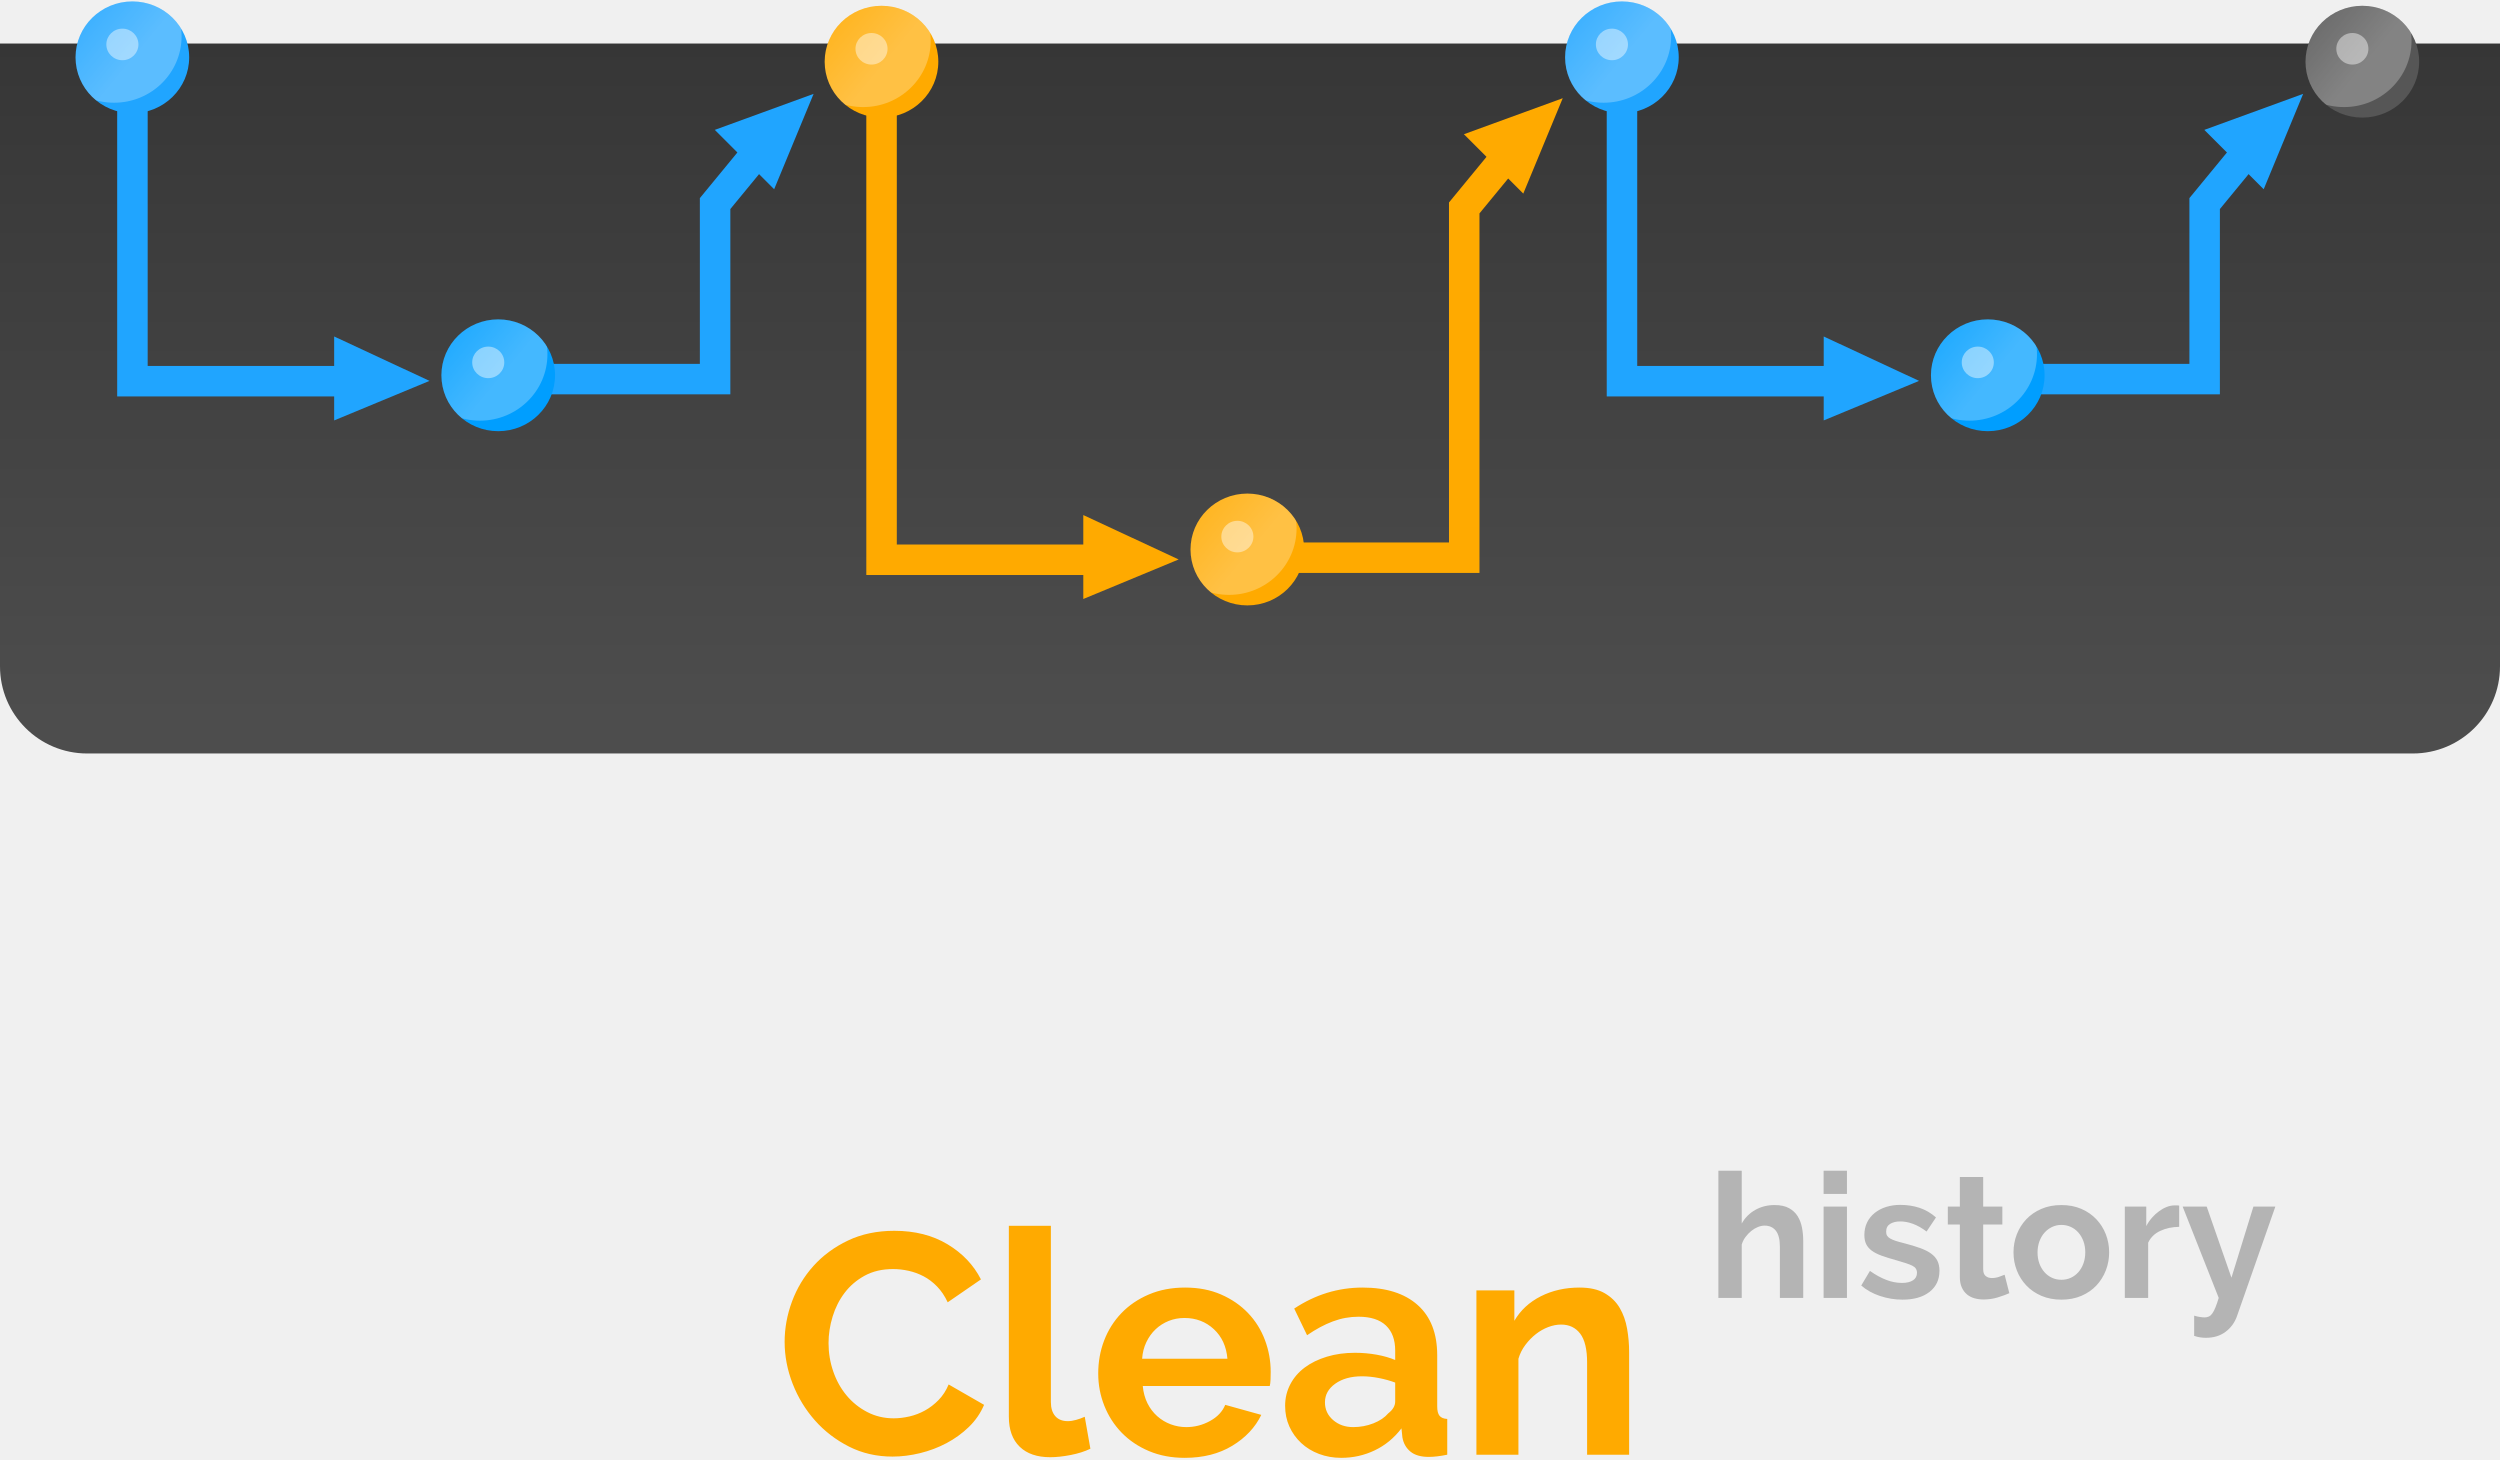
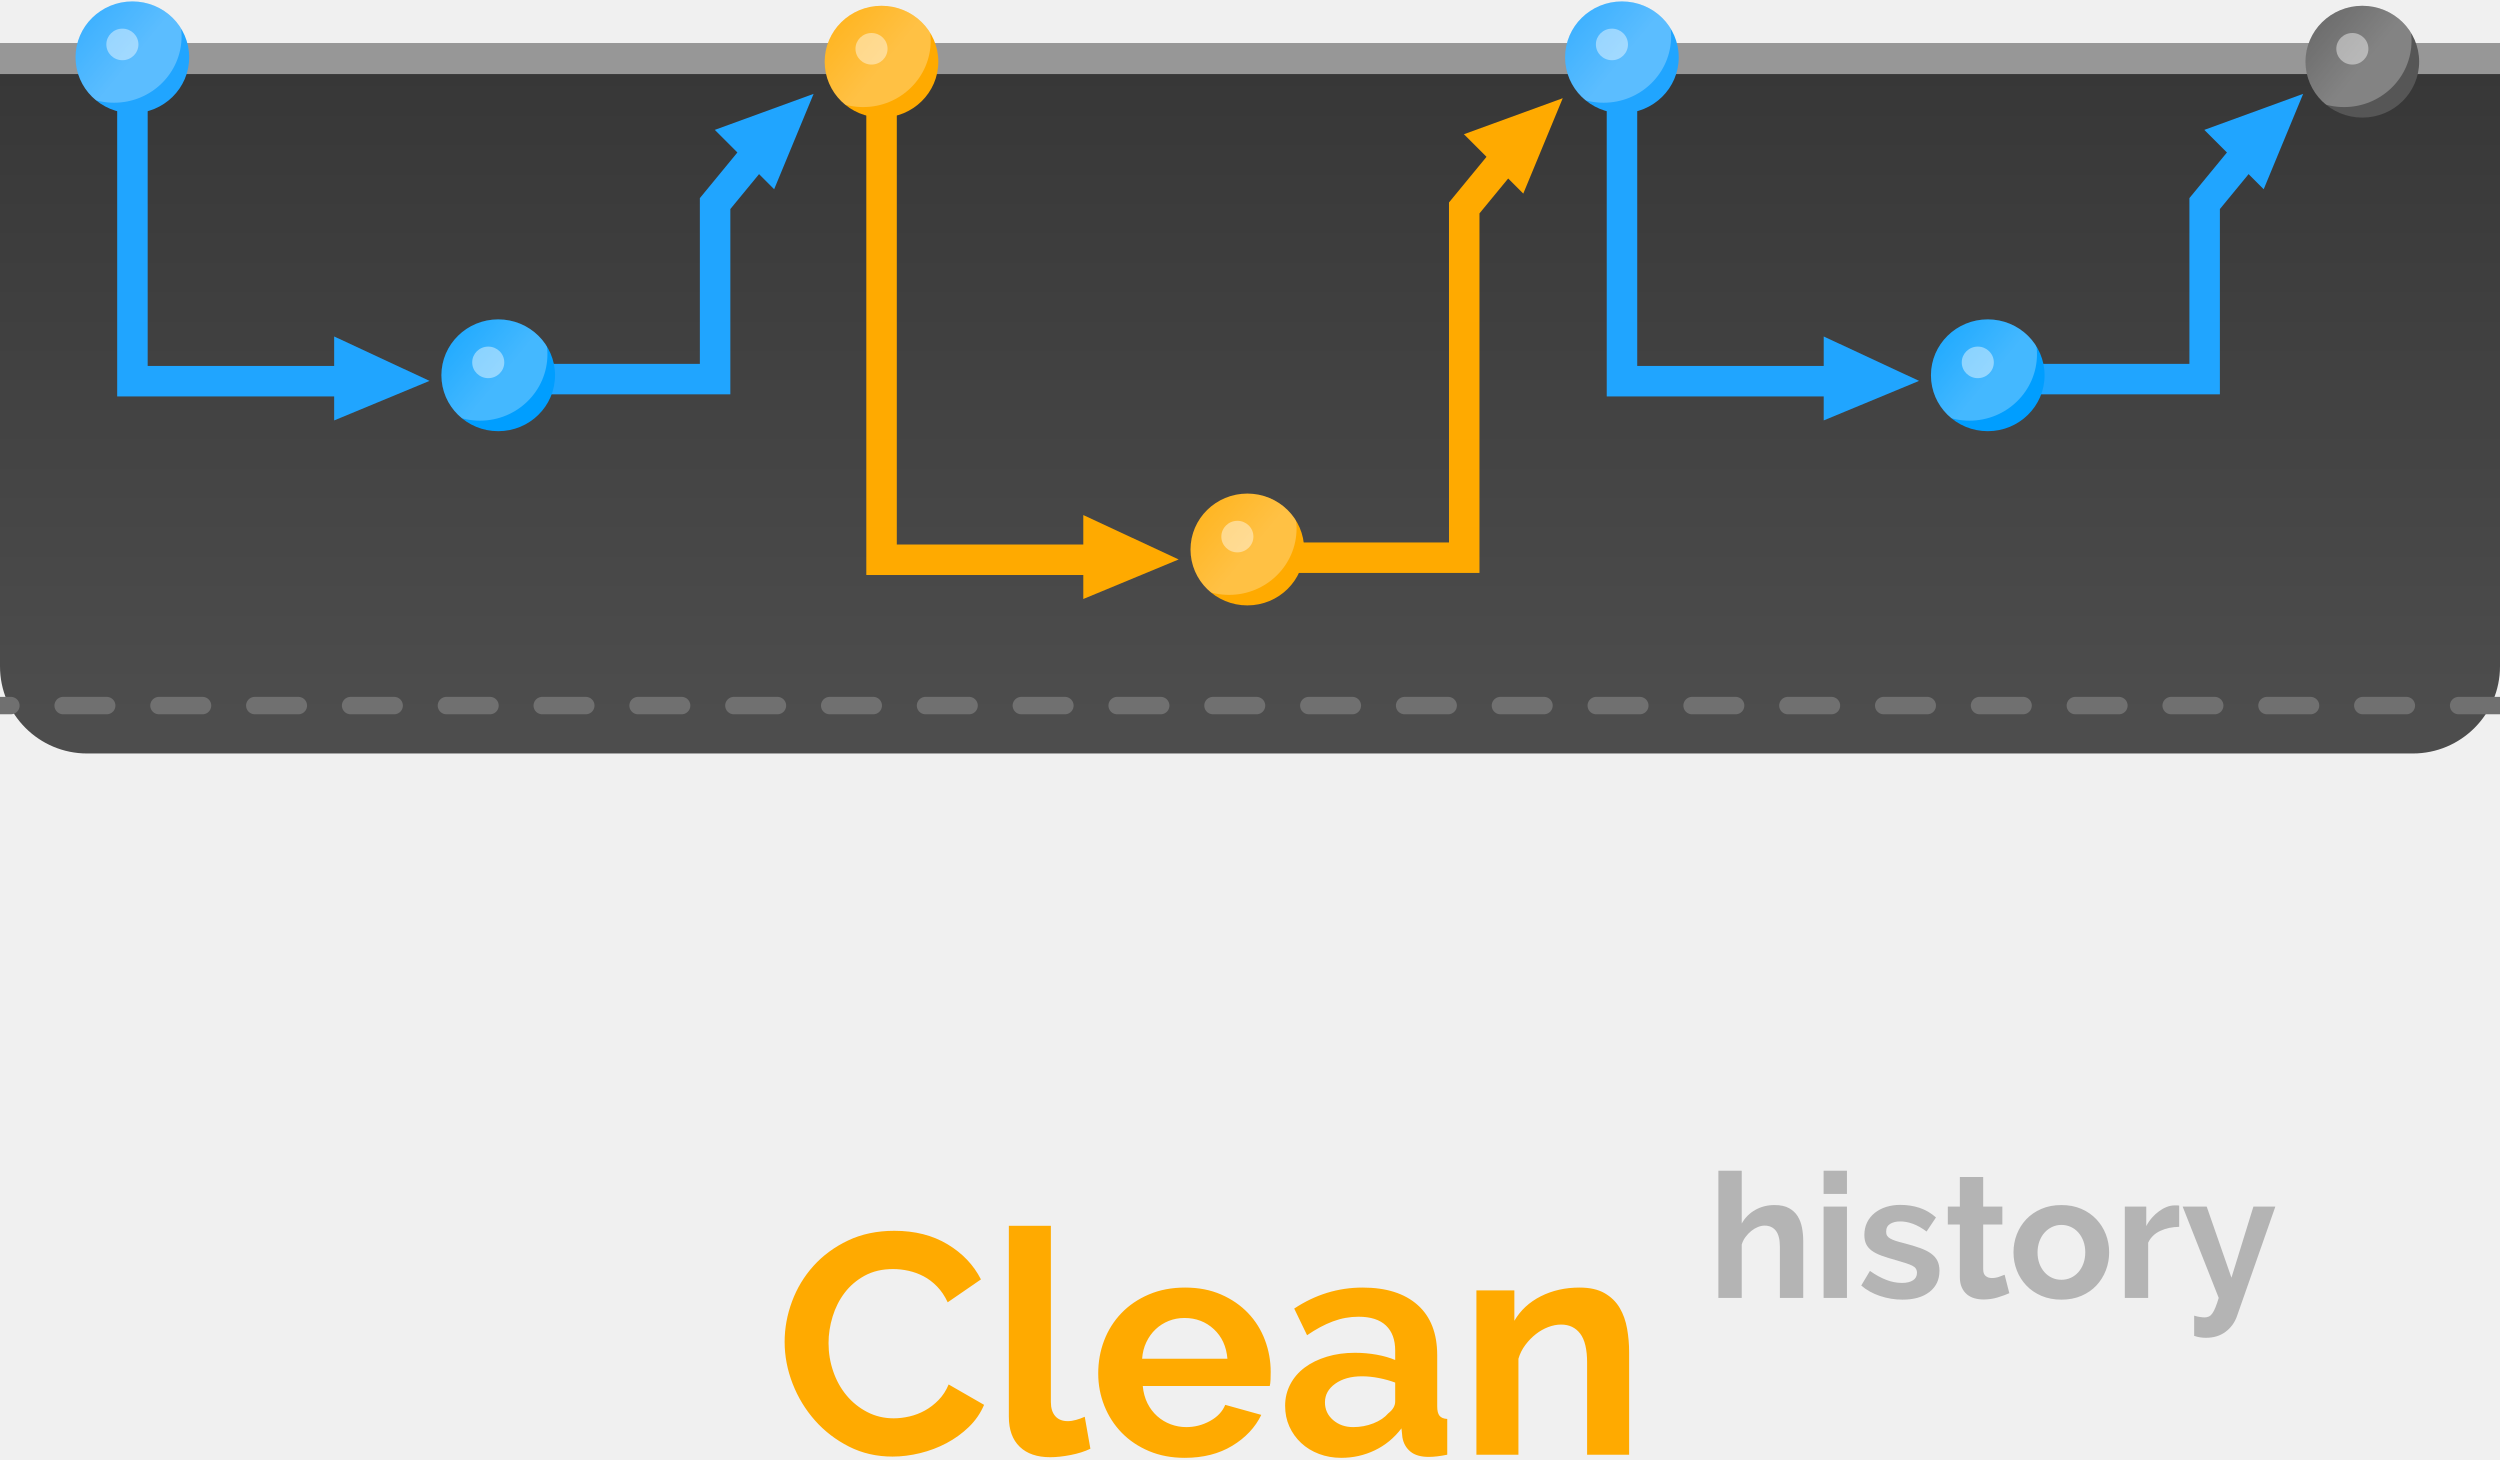
<svg xmlns="http://www.w3.org/2000/svg" xmlns:xlink="http://www.w3.org/1999/xlink" viewBox="0 0 574 335" version="1.1">
  <defs>
    <linearGradient x1="50%" y1="0%" x2="50%" y2="94.918%" id="linearGradient-1">
      <stop stop-color="#363636" offset="0%" />
      <stop stop-color="#4D4D4D" offset="100%" />
    </linearGradient>
    <path d="M0,10 L574,10 L574,152.993 C574,164.042 565.042,173 553.991,173 L20.009,173 C8.958,173 0,164.048 0,152.993 L0,10 Z" id="path-2" />
    <path id="path-4" d="M13.406,13.263 L13.406,87.521 L63.711,87.521" />
    <path id="path-5" d="M102.316,32.071 L102.316,79.328 L142.621,79.328 L154.904,89.43" />
    <ellipse id="path-6" cx="13.392" cy="13.165" rx="13.045" ry="12.835" />
    <linearGradient x1="6.772%" y1="-8.886%" x2="79.325%" y2="50%" id="linearGradient-8">
      <stop stop-color="#FFFFFF" stop-opacity="0" offset="0%" />
      <stop stop-color="#FFFFFF" offset="100%" />
    </linearGradient>
    <ellipse id="path-9" cx="13.392" cy="13.165" rx="13.045" ry="12.835" />
    <path id="path-11" d="M13.406,13.263 L13.406,87.521 L63.711,87.521" />
    <path id="path-12" d="M102.316,32.071 L102.316,79.328 L142.621,79.328 L154.904,89.43" />
    <ellipse id="path-13" cx="13.392" cy="13.165" rx="13.045" ry="12.835" />
    <ellipse id="path-15" cx="13.392" cy="13.165" rx="13.045" ry="12.835" />
    <ellipse id="path-17" cx="13.392" cy="13.165" rx="13.045" ry="12.835" />
    <ellipse id="path-19" cx="13.392" cy="13.165" rx="13.045" ry="12.835" />
    <ellipse id="path-21" cx="13.392" cy="13.165" rx="13.045" ry="12.835" />
  </defs>
  <g id="Page-1" stroke="none" stroke-width="1" fill="none" fill-rule="evenodd">
    <g id="[project_R]web-variant" transform="translate(-943, -1113)">
      <g id="Project-R" transform="translate(0, 338)">
        <g id="clean-history" transform="translate(943, 775)">
          <mask id="mask-3" fill="white">
            <use xlink:href="#path-2" />
          </mask>
          <use id="element-bg" fill="url(#linearGradient-1)" xlink:href="#path-2" />
-           <path d="M-36.5,13.5 L604.003,13.5" id="Line" stroke="#979797" stroke-width="7" stroke-linecap="round" mask="url(#mask-3)" />
-           <path d="M-29.5,162 L789.522,162" id="Line" stroke="#707070" stroke-width="4" stroke-linecap="round" stroke-dasharray="10,12" mask="url(#mask-3)" />
+           <path d="M-36.5,13.5 L604.003,13.5" id="Line" stroke="#979797" stroke-width="7" stroke-linecap="round" mask="url(#mask-31)" />
+           <path d="M-29.5,162 L789.522,162" id="Line" stroke="#707070" stroke-width="4" stroke-linecap="round" stroke-dasharray="10,12" mask="url(#mask-31)" />
          <g id="merge-blue-1" transform="translate(17, 0)">
            <g id="Path-2227">
              <use stroke="#20A5FF" stroke-width="7" xlink:href="#path-4" />
              <use stroke="none" xlink:href="#path-4" />
            </g>
            <g id="Path-2227">
              <use stroke="#20A5FF" stroke-width="7" transform="translate(128.6099, 60.75066) rotate(-90) translate(-128.6099, -60.75066) " xlink:href="#path-5" />
              <use stroke="none" xlink:href="#path-5" />
            </g>
            <path d="M150.724,19.256 L150.724,38.531 L172.617,29.451 L150.724,19.256 Z" id="Path-2228" fill="#20A5FF" transform="translate(161.6707, 28.89341) rotate(-45) translate(-161.6707, -28.89341) " />
            <g id="blue">
              <mask id="mask-7" fill="white">
                <use xlink:href="#path-6" />
              </mask>
              <use fill="#20A5FF" xlink:href="#path-6" />
              <ellipse id="Oval-51" opacity="0.268" fill="url(#linearGradient-8)" mask="url(#mask-7)" cx="9.191" cy="8.333" rx="15.501" ry="15.251" />
              <ellipse id="Oval-53" opacity="0.436" fill="#FFFFFF" mask="url(#mask-7)" cx="11.1" cy="10.202" rx="3.683" ry="3.624" />
            </g>
            <g id="blue" transform="translate(84, 73)">
              <mask id="mask-10" fill="white">
                <use xlink:href="#path-9" />
              </mask>
              <use fill="#009EFF" xlink:href="#path-9" />
              <ellipse id="Oval-51" opacity="0.268" fill="url(#linearGradient-8)" mask="url(#mask-10)" cx="9.191" cy="8.333" rx="15.501" ry="15.251" />
              <ellipse id="Oval-53" opacity="0.436" fill="#FFFFFF" mask="url(#mask-10)" cx="11.1" cy="10.202" rx="3.683" ry="3.624" />
            </g>
            <path d="M59.724,77.256 L59.724,96.531 L81.617,87.451 L59.724,77.256 Z" id="Path-2228" fill="#20A5FF" />
          </g>
          <g id="merge-blue-2" transform="translate(359, 0)">
            <g id="Path-2227">
              <use stroke="#20A5FF" stroke-width="7" xlink:href="#path-11" />
              <use stroke="none" xlink:href="#path-11" />
            </g>
            <g id="Path-2227">
              <use stroke="#20A5FF" stroke-width="7" transform="translate(128.6099, 60.75066) rotate(-90) translate(-128.6099, -60.75066) " xlink:href="#path-12" />
              <use stroke="none" xlink:href="#path-12" />
            </g>
            <path d="M150.724,19.256 L150.724,38.531 L172.617,29.451 L150.724,19.256 Z" id="Path-2228" fill="#20A5FF" transform="translate(161.6707, 28.89341) rotate(-45) translate(-161.6707, -28.89341) " />
            <g id="blue">
              <mask id="mask-14" fill="white">
                <use xlink:href="#path-13" />
              </mask>
              <use fill="#20A5FF" xlink:href="#path-13" />
              <ellipse id="Oval-51" opacity="0.268" fill="url(#linearGradient-8)" mask="url(#mask-14)" cx="9.191" cy="8.333" rx="15.501" ry="15.251" />
              <ellipse id="Oval-53" opacity="0.436" fill="#FFFFFF" mask="url(#mask-14)" cx="11.1" cy="10.202" rx="3.683" ry="3.624" />
            </g>
            <g id="blue" transform="translate(84, 73)">
              <mask id="mask-16" fill="white">
                <use xlink:href="#path-15" />
              </mask>
              <use fill="#009EFF" xlink:href="#path-15" />
              <ellipse id="Oval-51" opacity="0.268" fill="url(#linearGradient-8)" mask="url(#mask-16)" cx="9.191" cy="8.333" rx="15.501" ry="15.251" />
              <ellipse id="Oval-53" opacity="0.436" fill="#FFFFFF" mask="url(#mask-16)" cx="11.1" cy="10.202" rx="3.683" ry="3.624" />
            </g>
            <path d="M59.724,77.256 L59.724,96.531 L81.617,87.451 L59.724,77.256 Z" id="Path-2228" fill="#20A5FF" />
          </g>
          <g id="merge-yellow" transform="translate(189, 1)">
            <path d="M13.406,13.263 L13.406,127.521 L63.711,127.521" id="Path-2227" stroke="#FFAA00" stroke-width="7" />
            <path d="M99.93,127.045 L147.188,127.045 L147.188,46.74 L157.289,34.457" id="Path-2227" stroke="#FFAA00" stroke-width="7" />
            <path d="M150.724,19.256 L150.724,38.531 L172.617,29.451 L150.724,19.256 Z" id="Path-2228" fill="#FFAA00" transform="translate(161.6707, 28.89341) rotate(-45) translate(-161.6707, -28.89341) " />
            <g id="blue">
              <mask id="mask-18" fill="white">
                <use xlink:href="#path-17" />
              </mask>
              <use fill="#FFAA00" xlink:href="#path-17" />
              <ellipse id="Oval-51" opacity="0.268" fill="url(#linearGradient-8)" mask="url(#mask-18)" cx="9.191" cy="8.333" rx="15.501" ry="15.251" />
              <ellipse id="Oval-53" opacity="0.436" fill="#FFFFFF" mask="url(#mask-18)" cx="11.1" cy="10.202" rx="3.683" ry="3.624" />
            </g>
            <g id="blue" transform="translate(84, 112)">
              <mask id="mask-20" fill="white">
                <use xlink:href="#path-19" />
              </mask>
              <use fill="#FFAA00" xlink:href="#path-19" />
              <ellipse id="Oval-51" opacity="0.268" fill="url(#linearGradient-8)" mask="url(#mask-20)" cx="9.191" cy="8.333" rx="15.501" ry="15.251" />
              <ellipse id="Oval-53" opacity="0.436" fill="#FFFFFF" mask="url(#mask-20)" cx="11.1" cy="10.202" rx="3.683" ry="3.624" />
            </g>
            <path d="M59.724,117.256 L59.724,136.531 L81.617,127.451 L59.724,117.256 Z" id="Path-2228" fill="#FFAA00" />
          </g>
          <g id="black" transform="translate(529, 1)">
            <mask id="mask-22" fill="white">
              <use xlink:href="#path-21" />
            </mask>
            <use id="blue" fill="#565656" xlink:href="#path-21" />
            <ellipse id="Oval-51" opacity="0.268" fill="url(#linearGradient-8)" mask="url(#mask-22)" cx="9.191" cy="8.333" rx="15.501" ry="15.251" />
            <ellipse id="Oval-53" opacity="0.436" fill="#FFFFFF" mask="url(#mask-22)" cx="11.1" cy="10.202" rx="3.683" ry="3.624" />
          </g>
          <path d="M180.152,308.08 C180.152,304.96 180.716,301.876 181.844,298.828 C182.972,295.78 184.616,293.056 186.776,290.656 C188.936,288.256 191.576,286.312 194.696,284.824 C197.816,283.336 201.368,282.592 205.352,282.592 C210.056,282.592 214.124,283.624 217.556,285.688 C220.988,287.752 223.544,290.44 225.224,293.752 L217.592,299.008 C216.92,297.568 216.104,296.356 215.144,295.372 C214.184,294.388 213.152,293.608 212.048,293.032 C210.944,292.456 209.792,292.036 208.592,291.772 C207.392,291.508 206.216,291.376 205.064,291.376 C202.568,291.376 200.396,291.88 198.548,292.888 C196.7,293.896 195.164,295.204 193.94,296.812 C192.716,298.42 191.792,300.244 191.168,302.284 C190.544,304.324 190.232,306.352 190.232,308.368 C190.232,310.624 190.592,312.796 191.312,314.884 C192.032,316.972 193.052,318.808 194.372,320.392 C195.692,321.976 197.276,323.248 199.124,324.208 C200.972,325.168 203,325.648 205.208,325.648 C206.36,325.648 207.56,325.504 208.808,325.216 C210.056,324.928 211.244,324.472 212.372,323.848 C213.5,323.224 214.544,322.42 215.504,321.436 C216.464,320.452 217.232,319.264 217.808,317.872 L225.944,322.552 C225.128,324.472 223.964,326.164 222.452,327.628 C220.94,329.092 219.236,330.328 217.34,331.336 C215.444,332.344 213.416,333.112 211.256,333.64 C209.096,334.168 206.984,334.432 204.92,334.432 C201.272,334.432 197.936,333.664 194.912,332.128 C191.888,330.592 189.284,328.588 187.1,326.116 C184.916,323.644 183.212,320.836 181.988,317.692 C180.764,314.548 180.152,311.344 180.152,308.08 L180.152,308.08 Z M231.632,281.44 L241.28,281.44 L241.28,321.904 C241.28,323.296 241.616,324.376 242.288,325.144 C242.96,325.912 243.92,326.296 245.168,326.296 C245.744,326.296 246.38,326.2 247.076,326.008 C247.772,325.816 248.432,325.576 249.056,325.288 L250.352,332.632 C249.056,333.256 247.544,333.736 245.816,334.072 C244.088,334.408 242.528,334.576 241.136,334.576 C238.112,334.576 235.772,333.772 234.116,332.164 C232.46,330.556 231.632,328.264 231.632,325.288 L231.632,281.44 Z M272.024,334.72 C269,334.72 266.264,334.204 263.816,333.172 C261.368,332.14 259.28,330.736 257.552,328.96 C255.824,327.184 254.492,325.12 253.556,322.768 C252.62,320.416 252.152,317.944 252.152,315.352 C252.152,312.664 252.608,310.132 253.52,307.756 C254.432,305.38 255.752,303.292 257.48,301.492 C259.208,299.692 261.308,298.264 263.78,297.208 C266.252,296.152 269.024,295.624 272.096,295.624 C275.168,295.624 277.916,296.152 280.34,297.208 C282.764,298.264 284.828,299.68 286.532,301.456 C288.236,303.232 289.532,305.296 290.42,307.648 C291.308,310 291.752,312.448 291.752,314.992 C291.752,315.616 291.74,316.216 291.716,316.792 C291.692,317.368 291.632,317.848 291.536,318.232 L262.376,318.232 C262.52,319.72 262.88,321.04 263.456,322.192 C264.032,323.344 264.776,324.328 265.688,325.144 C266.6,325.96 267.632,326.584 268.784,327.016 C269.936,327.448 271.136,327.664 272.384,327.664 C274.304,327.664 276.116,327.196 277.82,326.26 C279.524,325.324 280.688,324.088 281.312,322.552 L289.592,324.856 C288.2,327.736 285.98,330.1 282.932,331.948 C279.884,333.796 276.248,334.72 272.024,334.72 L272.024,334.72 Z M281.816,311.968 C281.576,309.136 280.532,306.868 278.684,305.164 C276.836,303.46 274.592,302.608 271.952,302.608 C270.656,302.608 269.444,302.836 268.316,303.292 C267.188,303.748 266.192,304.384 265.328,305.2 C264.464,306.016 263.756,307 263.204,308.152 C262.652,309.304 262.328,310.576 262.232,311.968 L281.816,311.968 Z M307.952,334.72 C306.128,334.72 304.424,334.42 302.84,333.82 C301.256,333.22 299.888,332.38 298.736,331.3 C297.584,330.22 296.684,328.96 296.036,327.52 C295.388,326.08 295.064,324.496 295.064,322.768 C295.064,320.992 295.46,319.348 296.252,317.836 C297.044,316.324 298.148,315.04 299.564,313.984 C300.98,312.928 302.672,312.1 304.64,311.5 C306.608,310.9 308.768,310.6 311.12,310.6 C312.8,310.6 314.444,310.744 316.052,311.032 C317.66,311.32 319.088,311.728 320.336,312.256 L320.336,310.096 C320.336,307.6 319.628,305.68 318.212,304.336 C316.796,302.992 314.696,302.32 311.912,302.32 C309.896,302.32 307.928,302.68 306.008,303.4 C304.088,304.12 302.12,305.176 300.104,306.568 L297.152,300.448 C302,297.232 307.232,295.624 312.848,295.624 C318.272,295.624 322.484,296.956 325.484,299.62 C328.484,302.284 329.984,306.136 329.984,311.176 L329.984,322.912 C329.984,323.92 330.164,324.64 330.524,325.072 C330.884,325.504 331.472,325.744 332.288,325.792 L332.288,334 C330.656,334.336 329.24,334.504 328.04,334.504 C326.216,334.504 324.812,334.096 323.828,333.28 C322.844,332.464 322.232,331.384 321.992,330.04 L321.776,327.952 C320.096,330.16 318.056,331.84 315.656,332.992 C313.256,334.144 310.688,334.72 307.952,334.72 L307.952,334.72 Z M310.688,327.664 C312.32,327.664 313.868,327.376 315.332,326.8 C316.796,326.224 317.936,325.456 318.752,324.496 C319.808,323.68 320.336,322.768 320.336,321.76 L320.336,317.44 C319.184,317.008 317.936,316.66 316.592,316.396 C315.248,316.132 313.952,316 312.704,316 C310.208,316 308.168,316.564 306.584,317.692 C305,318.82 304.208,320.248 304.208,321.976 C304.208,323.608 304.832,324.964 306.08,326.044 C307.328,327.124 308.864,327.664 310.688,327.664 L310.688,327.664 Z M374.048,334 L364.4,334 L364.4,312.832 C364.4,309.808 363.872,307.6 362.816,306.208 C361.76,304.816 360.296,304.12 358.424,304.12 C357.464,304.12 356.48,304.312 355.472,304.696 C354.464,305.08 353.516,305.62 352.628,306.316 C351.74,307.012 350.936,307.84 350.216,308.8 C349.496,309.76 348.968,310.816 348.632,311.968 L348.632,334 L338.984,334 L338.984,296.272 L347.696,296.272 L347.696,303.256 C349.088,300.856 351.104,298.984 353.744,297.64 C356.384,296.296 359.36,295.624 362.672,295.624 C365.024,295.624 366.944,296.056 368.432,296.92 C369.92,297.784 371.072,298.912 371.888,300.304 C372.704,301.696 373.268,303.28 373.58,305.056 C373.892,306.832 374.048,308.632 374.048,310.456 L374.048,334 Z" id="Clean" fill="#FFAA00" />
          <path d="M414.02,298 L408.66,298 L408.66,286.24 C408.66,284.587 408.353,283.367 407.74,282.58 C407.127,281.793 406.26,281.4 405.14,281.4 C404.66,281.4 404.153,281.507 403.62,281.72 C403.087,281.933 402.58,282.233 402.1,282.62 C401.62,283.007 401.18,283.467 400.78,284 C400.38,284.533 400.087,285.12 399.9,285.76 L399.9,298 L394.54,298 L394.54,268.8 L399.9,268.8 L399.9,280.92 C400.673,279.56 401.72,278.513 403.04,277.78 C404.36,277.047 405.82,276.68 407.42,276.68 C408.78,276.68 409.887,276.913 410.74,277.38 C411.593,277.847 412.26,278.467 412.74,279.24 C413.22,280.013 413.553,280.893 413.74,281.88 C413.927,282.867 414.02,283.88 414.02,284.92 L414.02,298 Z M418.7,298 L418.7,277.04 L424.06,277.04 L424.06,298 L418.7,298 Z M418.7,274.12 L418.7,268.8 L424.06,268.8 L424.06,274.12 L418.7,274.12 Z M436.82,298.4 C435.06,298.4 433.34,298.12 431.66,297.56 C429.98,297 428.54,296.2 427.34,295.16 L429.34,291.8 C430.62,292.707 431.867,293.393 433.08,293.86 C434.293,294.327 435.5,294.56 436.7,294.56 C437.767,294.56 438.607,294.36 439.22,293.96 C439.833,293.56 440.14,292.987 440.14,292.24 C440.14,291.493 439.78,290.947 439.06,290.6 C438.34,290.253 437.167,289.853 435.54,289.4 C434.18,289.027 433.02,288.667 432.06,288.32 C431.1,287.973 430.327,287.58 429.74,287.14 C429.153,286.7 428.727,286.193 428.46,285.62 C428.193,285.047 428.06,284.36 428.06,283.56 C428.06,282.493 428.267,281.533 428.68,280.68 C429.093,279.827 429.673,279.1 430.42,278.5 C431.167,277.9 432.04,277.44 433.04,277.12 C434.04,276.8 435.127,276.64 436.3,276.64 C437.873,276.64 439.347,276.867 440.72,277.32 C442.093,277.773 443.353,278.507 444.5,279.52 L442.34,282.76 C441.273,281.96 440.24,281.373 439.24,281 C438.24,280.627 437.247,280.44 436.26,280.44 C435.353,280.44 434.593,280.627 433.98,281 C433.367,281.373 433.06,281.973 433.06,282.8 C433.06,283.173 433.133,283.48 433.28,283.72 C433.427,283.96 433.66,284.173 433.98,284.36 C434.3,284.547 434.72,284.727 435.24,284.9 C435.76,285.073 436.407,285.253 437.18,285.44 C438.62,285.813 439.853,286.187 440.88,286.56 C441.907,286.933 442.747,287.36 443.4,287.84 C444.053,288.32 444.533,288.873 444.84,289.5 C445.147,290.127 445.3,290.88 445.3,291.76 C445.3,293.813 444.54,295.433 443.02,296.62 C441.5,297.807 439.433,298.4 436.82,298.4 L436.82,298.4 Z M461.34,296.92 C460.62,297.24 459.74,297.56 458.7,297.88 C457.66,298.2 456.567,298.36 455.42,298.36 C454.673,298.36 453.973,298.267 453.32,298.08 C452.667,297.893 452.093,297.593 451.6,297.18 C451.107,296.767 450.713,296.233 450.42,295.58 C450.127,294.927 449.98,294.133 449.98,293.2 L449.98,281.16 L447.22,281.16 L447.22,277.04 L449.98,277.04 L449.98,270.24 L455.34,270.24 L455.34,277.04 L459.74,277.04 L459.74,281.16 L455.34,281.16 L455.34,291.4 C455.34,292.147 455.533,292.673 455.92,292.98 C456.307,293.287 456.78,293.44 457.34,293.44 C457.9,293.44 458.447,293.347 458.98,293.16 C459.513,292.973 459.94,292.813 460.26,292.68 L461.34,296.92 Z M473.3,298.4 C471.593,298.4 470.06,298.107 468.7,297.52 C467.34,296.933 466.187,296.14 465.24,295.14 C464.293,294.14 463.567,292.987 463.06,291.68 C462.553,290.373 462.3,289 462.3,287.56 C462.3,286.093 462.553,284.707 463.06,283.4 C463.567,282.093 464.293,280.94 465.24,279.94 C466.187,278.94 467.34,278.147 468.7,277.56 C470.06,276.973 471.593,276.68 473.3,276.68 C475.007,276.68 476.533,276.973 477.88,277.56 C479.227,278.147 480.373,278.94 481.32,279.94 C482.267,280.94 482.993,282.093 483.5,283.4 C484.007,284.707 484.26,286.093 484.26,287.56 C484.26,289 484.007,290.373 483.5,291.68 C482.993,292.987 482.273,294.14 481.34,295.14 C480.407,296.14 479.26,296.933 477.9,297.52 C476.54,298.107 475.007,298.4 473.3,298.4 L473.3,298.4 Z M467.82,287.56 C467.82,288.493 467.96,289.34 468.24,290.1 C468.52,290.86 468.907,291.52 469.4,292.08 C469.893,292.64 470.473,293.073 471.14,293.38 C471.807,293.687 472.527,293.84 473.3,293.84 C474.073,293.84 474.793,293.687 475.46,293.38 C476.127,293.073 476.707,292.64 477.2,292.08 C477.693,291.52 478.08,290.853 478.36,290.08 C478.64,289.307 478.78,288.453 478.78,287.52 C478.78,286.613 478.64,285.773 478.36,285 C478.08,284.227 477.693,283.56 477.2,283 C476.707,282.44 476.127,282.007 475.46,281.7 C474.793,281.393 474.073,281.24 473.3,281.24 C472.527,281.24 471.807,281.4 471.14,281.72 C470.473,282.04 469.893,282.48 469.4,283.04 C468.907,283.6 468.52,284.267 468.24,285.04 C467.96,285.813 467.82,286.653 467.82,287.56 L467.82,287.56 Z M500.34,281.68 C498.713,281.707 497.26,282.02 495.98,282.62 C494.7,283.22 493.78,284.12 493.22,285.32 L493.22,298 L487.86,298 L487.86,277.04 L492.78,277.04 L492.78,281.52 C493.153,280.8 493.593,280.153 494.1,279.58 C494.607,279.007 495.153,278.507 495.74,278.08 C496.327,277.653 496.92,277.327 497.52,277.1 C498.12,276.873 498.7,276.76 499.26,276.76 L499.92,276.76 C500.067,276.76 500.207,276.773 500.34,276.8 L500.34,281.68 Z M503.78,302.08 C504.233,302.213 504.673,302.313 505.1,302.38 C505.527,302.447 505.887,302.48 506.18,302.48 C506.527,302.48 506.847,302.413 507.14,302.28 C507.433,302.147 507.7,301.913 507.94,301.58 C508.18,301.247 508.42,300.787 508.66,300.2 C508.9,299.613 509.153,298.88 509.42,298 L501.14,277.04 L506.66,277.04 L512.34,293.36 L517.38,277.04 L522.42,277.04 L513.62,302.16 C513.113,303.627 512.247,304.827 511.02,305.76 C509.793,306.693 508.273,307.16 506.46,307.16 C506.033,307.16 505.6,307.127 505.16,307.06 C504.72,306.993 504.26,306.88 503.78,306.72 L503.78,302.08 Z" id="history" opacity="0.351" fill="#444444" />
        </g>
      </g>
    </g>
  </g>
</svg>
